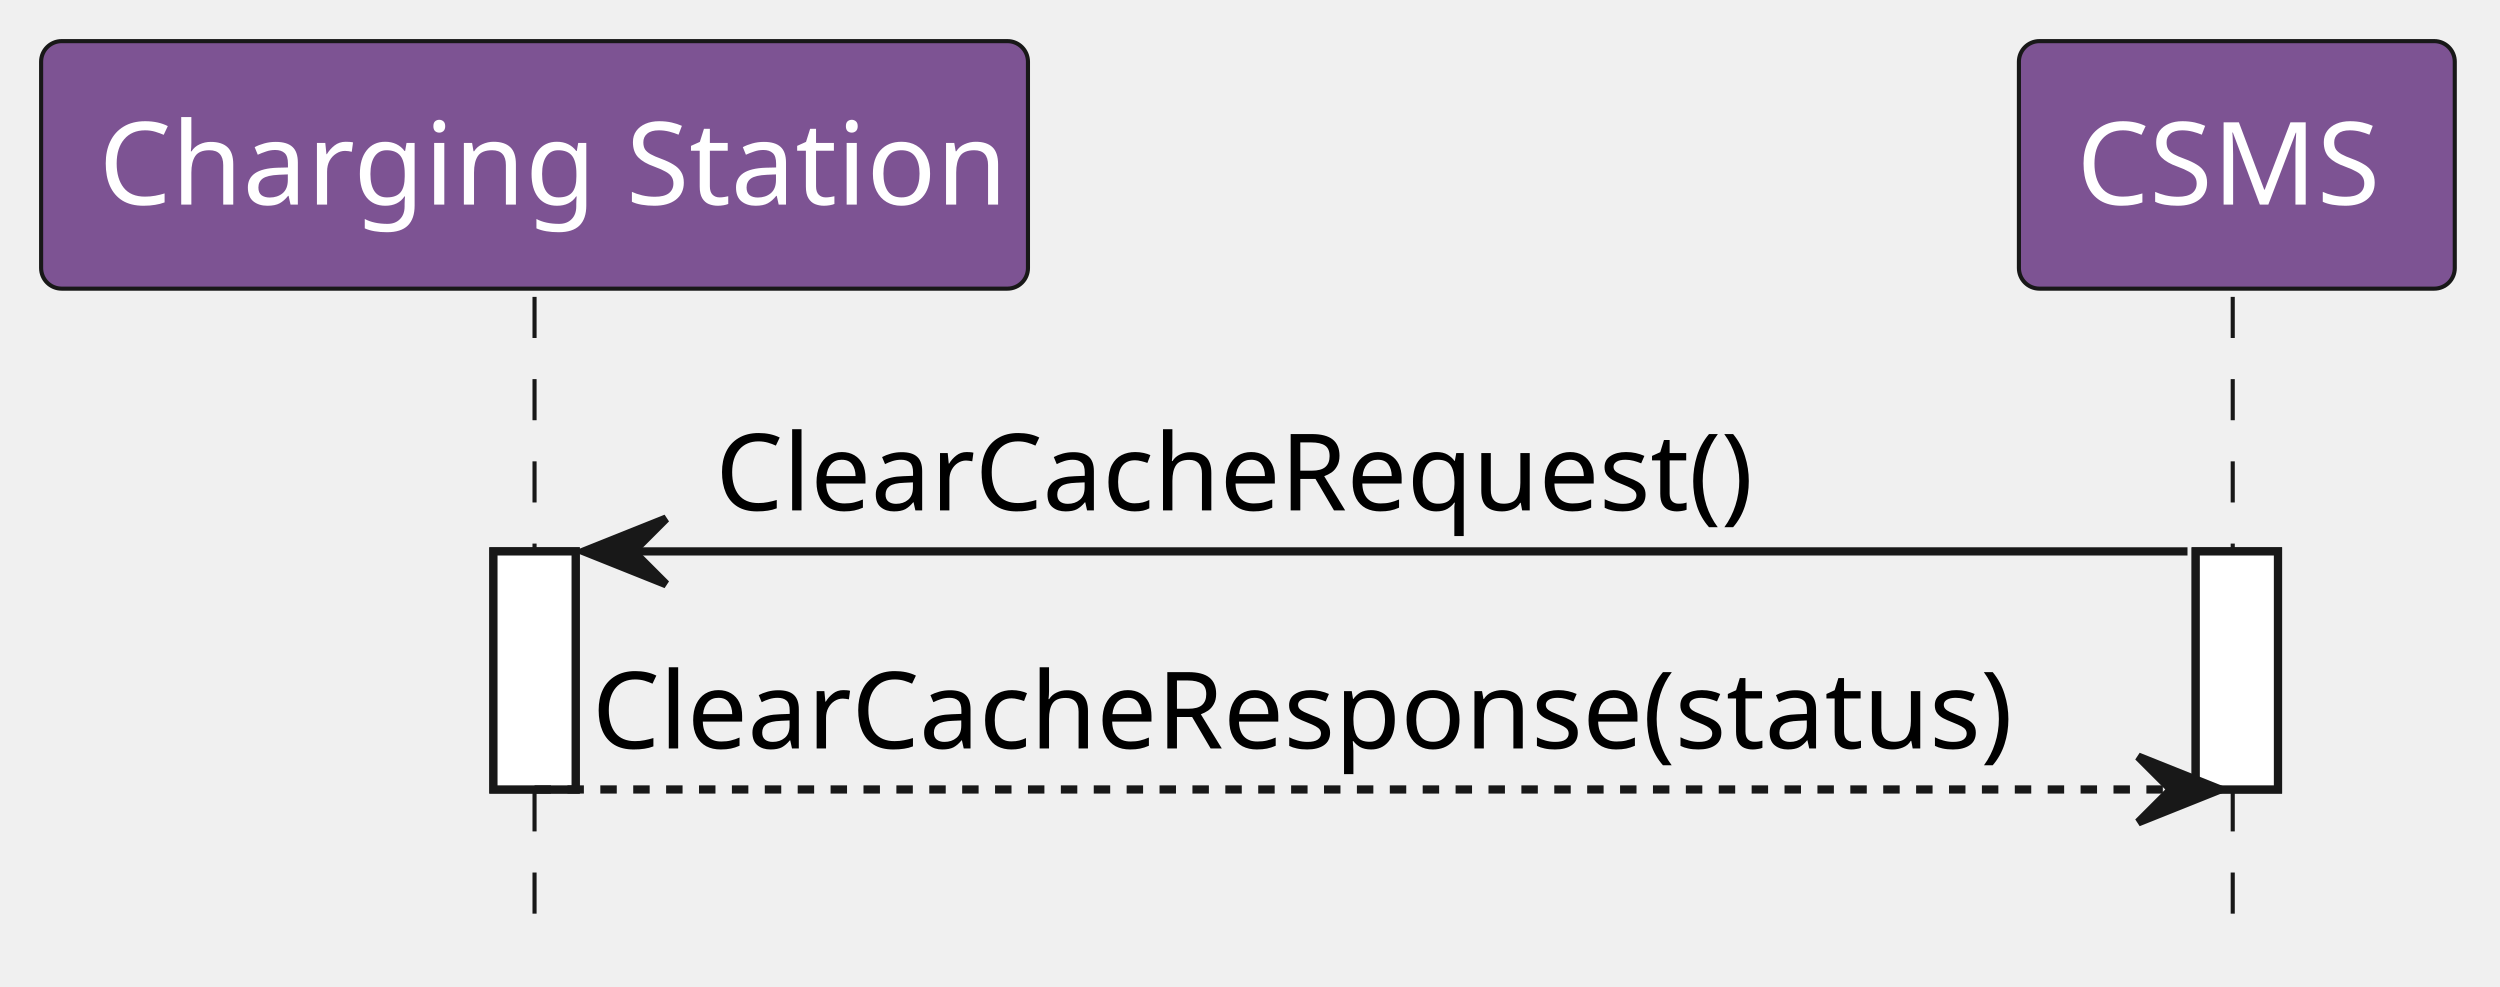
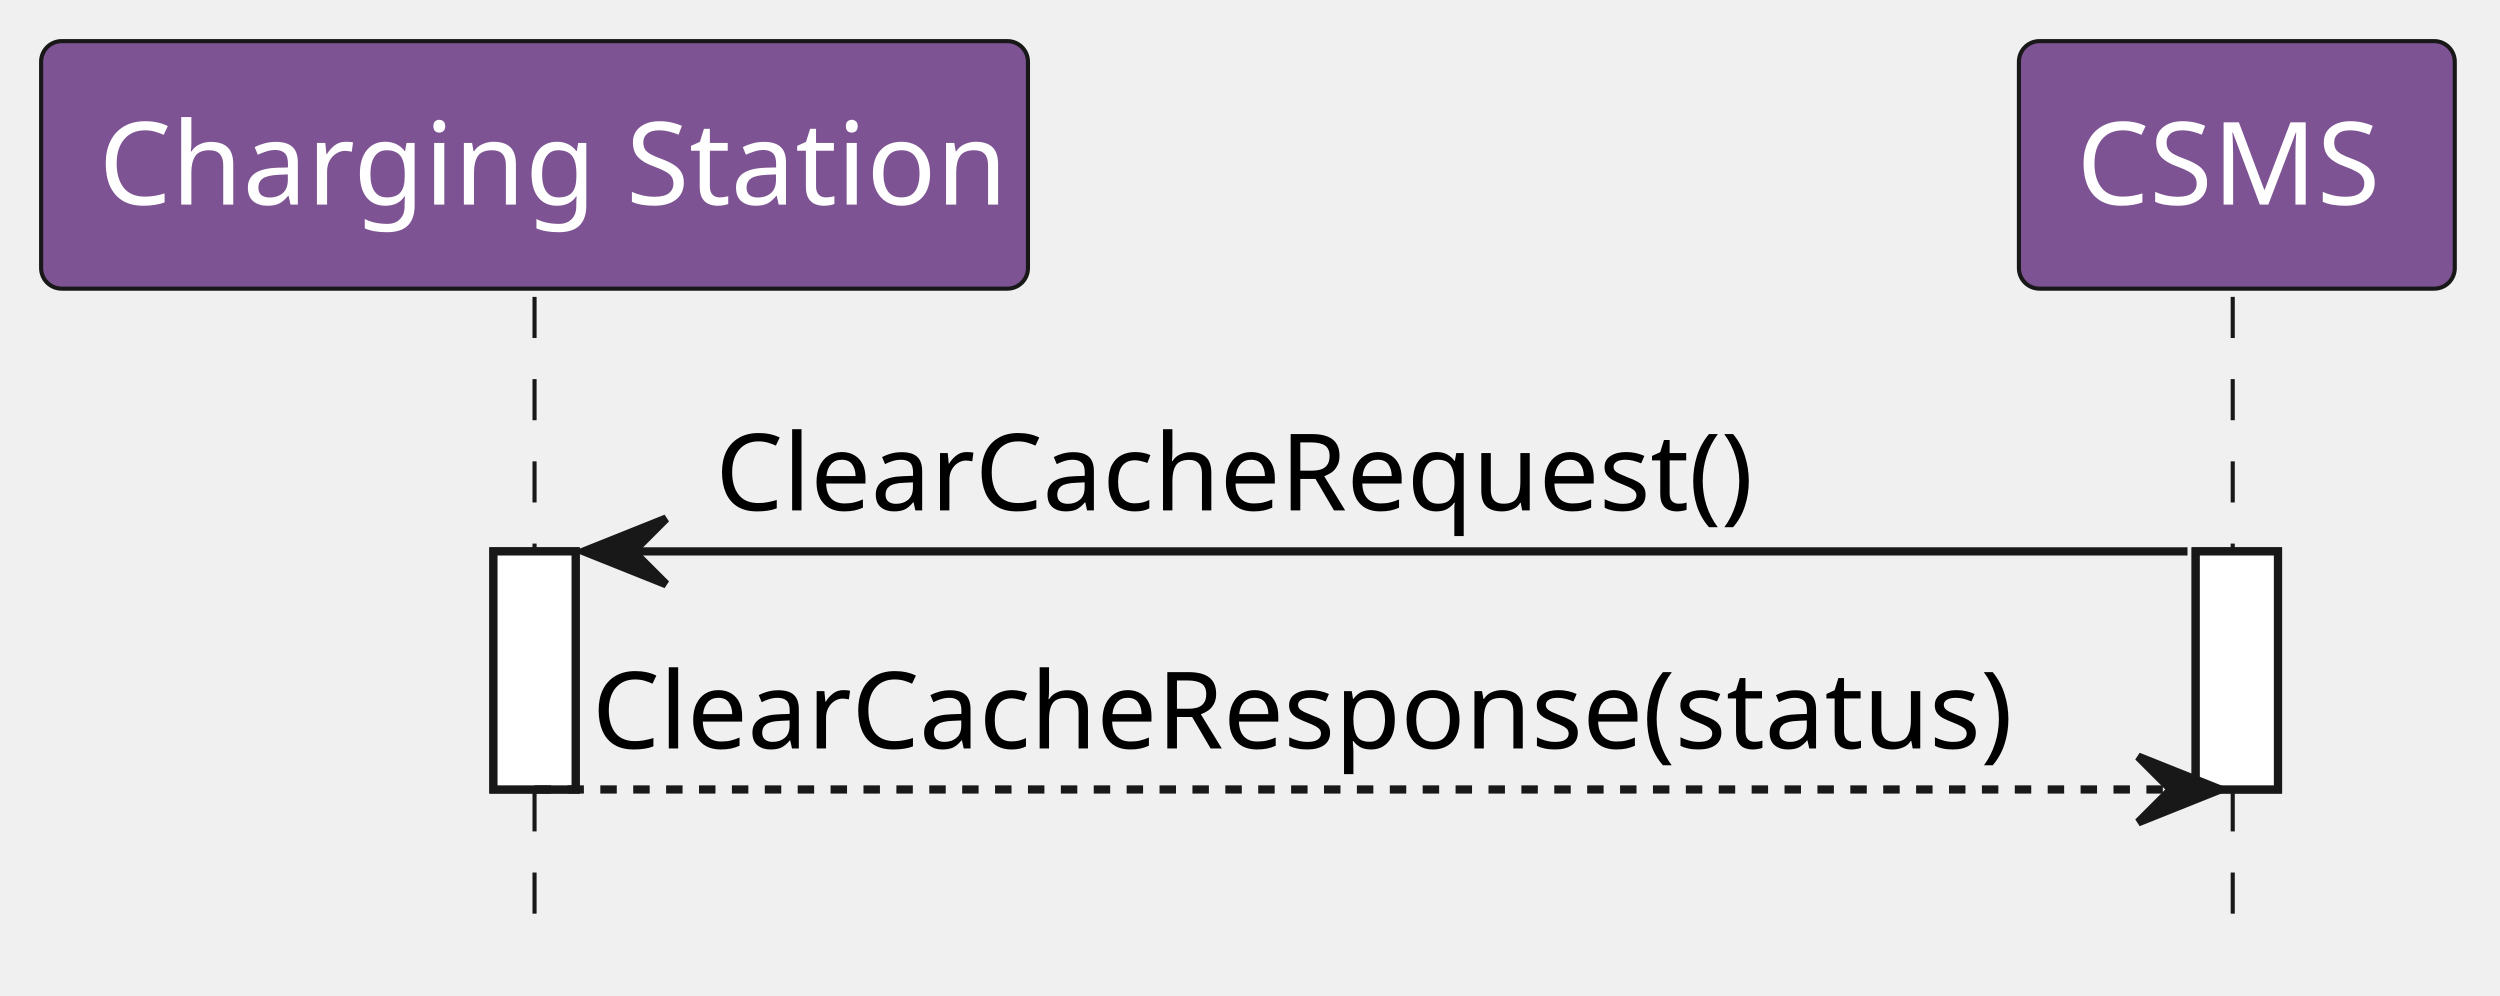
- <svg xmlns="http://www.w3.org/2000/svg" contentStyleType="text/css" height="120px" preserveAspectRatio="none" style="width:304px;height:120px;background:#FFFFFF;" version="1.1" viewBox="0 0 304 120" width="304px" zoomAndPan="magnify">
+ <svg xmlns="http://www.w3.org/2000/svg" contentStyleType="text/css" height="121px" preserveAspectRatio="none" style="width:304px;height:121px;background:#FFFFFF;" version="1.1" viewBox="0 0 304 121" width="304px" zoomAndPan="magnify">
  <defs />
  <g>
    <rect fill="#FFFFFF" height="28.95" style="stroke:#181818;stroke-width:1.0;" width="10" x="60" y="67.05" />
    <rect fill="#FFFFFF" height="28.95" style="stroke:#181818;stroke-width:1.0;" width="10" x="267" y="67.05" />
    <line style="stroke:#181818;stroke-width:0.5;stroke-dasharray:5.0,5.0;" x1="65" x2="65" y1="36.1" y2="114" />
    <line style="stroke:#181818;stroke-width:0.5;stroke-dasharray:5.0,5.0;" x1="271.5" x2="271.5" y1="36.1" y2="114" />
    <rect fill="#7D5393" height="30.1" rx="2.5" ry="2.5" style="stroke:#181818;stroke-width:0.5;" width="120" x="5" y="5" />
    <text fill="#FFFFFF" font-family="NanumGothic" font-size="14" lengthAdjust="spacing" textLength="106" x="12" y="24.88">Charging Station</text>
    <rect fill="#7D5393" height="30.1" rx="2.5" ry="2.5" style="stroke:#181818;stroke-width:0.5;" width="53" x="245.5" y="5" />
    <text fill="#FFFFFF" font-family="NanumGothic" font-size="14" lengthAdjust="spacing" textLength="39" x="252.5" y="24.88">CSMS</text>
    <rect fill="#FFFFFF" height="28.95" style="stroke:#181818;stroke-width:1.0;" width="10" x="60" y="67.05" />
    <rect fill="#FFFFFF" height="28.95" style="stroke:#181818;stroke-width:1.0;" width="10" x="267" y="67.05" />
    <polygon fill="#181818" points="81,63.05,71,67.05,81,71.05,77,67.05" style="stroke:#181818;stroke-width:1.0;" />
    <line style="stroke:#181818;stroke-width:1.0;" x1="75" x2="266" y1="67.05" y2="67.05" />
    <text fill="#000000" font-family="NanumGothic" font-size="13" lengthAdjust="spacing" textLength="127" x="87" y="62.06">ClearCacheRequest()</text>
    <polygon fill="#181818" points="260,92,270,96,260,100,264,96" style="stroke:#181818;stroke-width:1.0;" />
    <line style="stroke:#181818;stroke-width:1.0;stroke-dasharray:2.0,2.0;" x1="65" x2="266" y1="96" y2="96" />
    <text fill="#000000" font-family="NanumGothic" font-size="13" lengthAdjust="spacing" textLength="173" x="72" y="91.01">ClearCacheResponse(status)</text>
  </g>
</svg>
